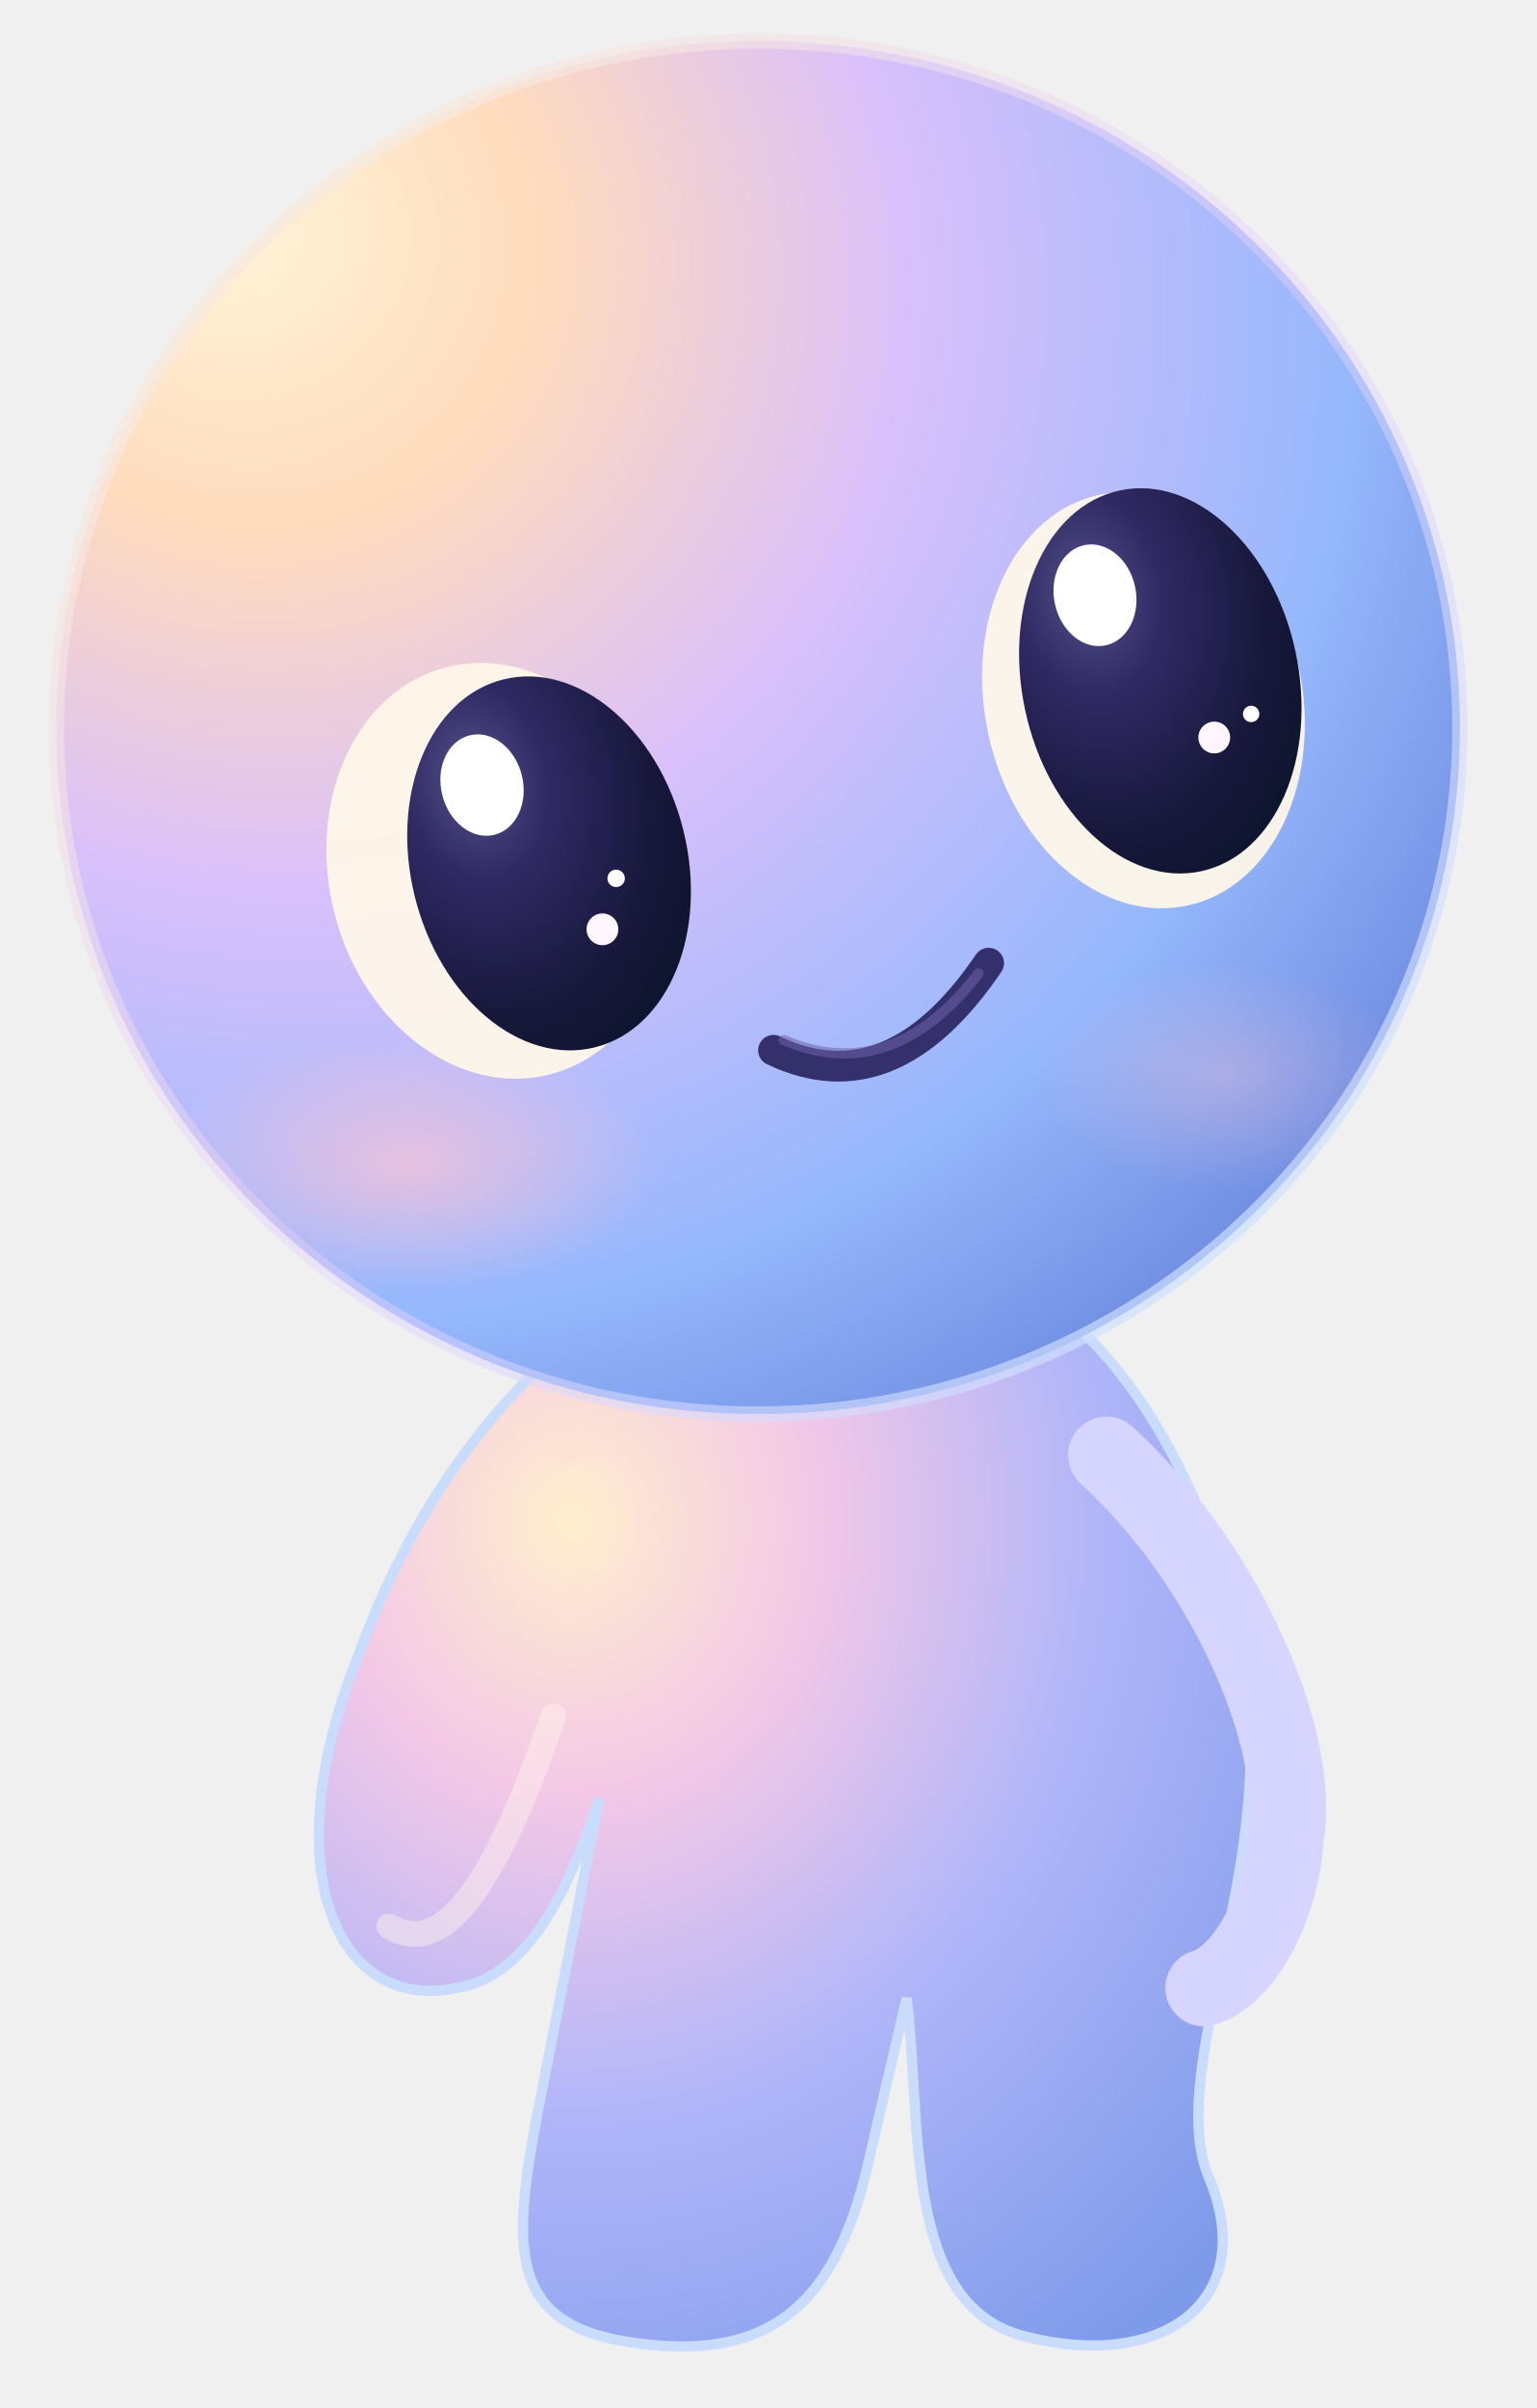
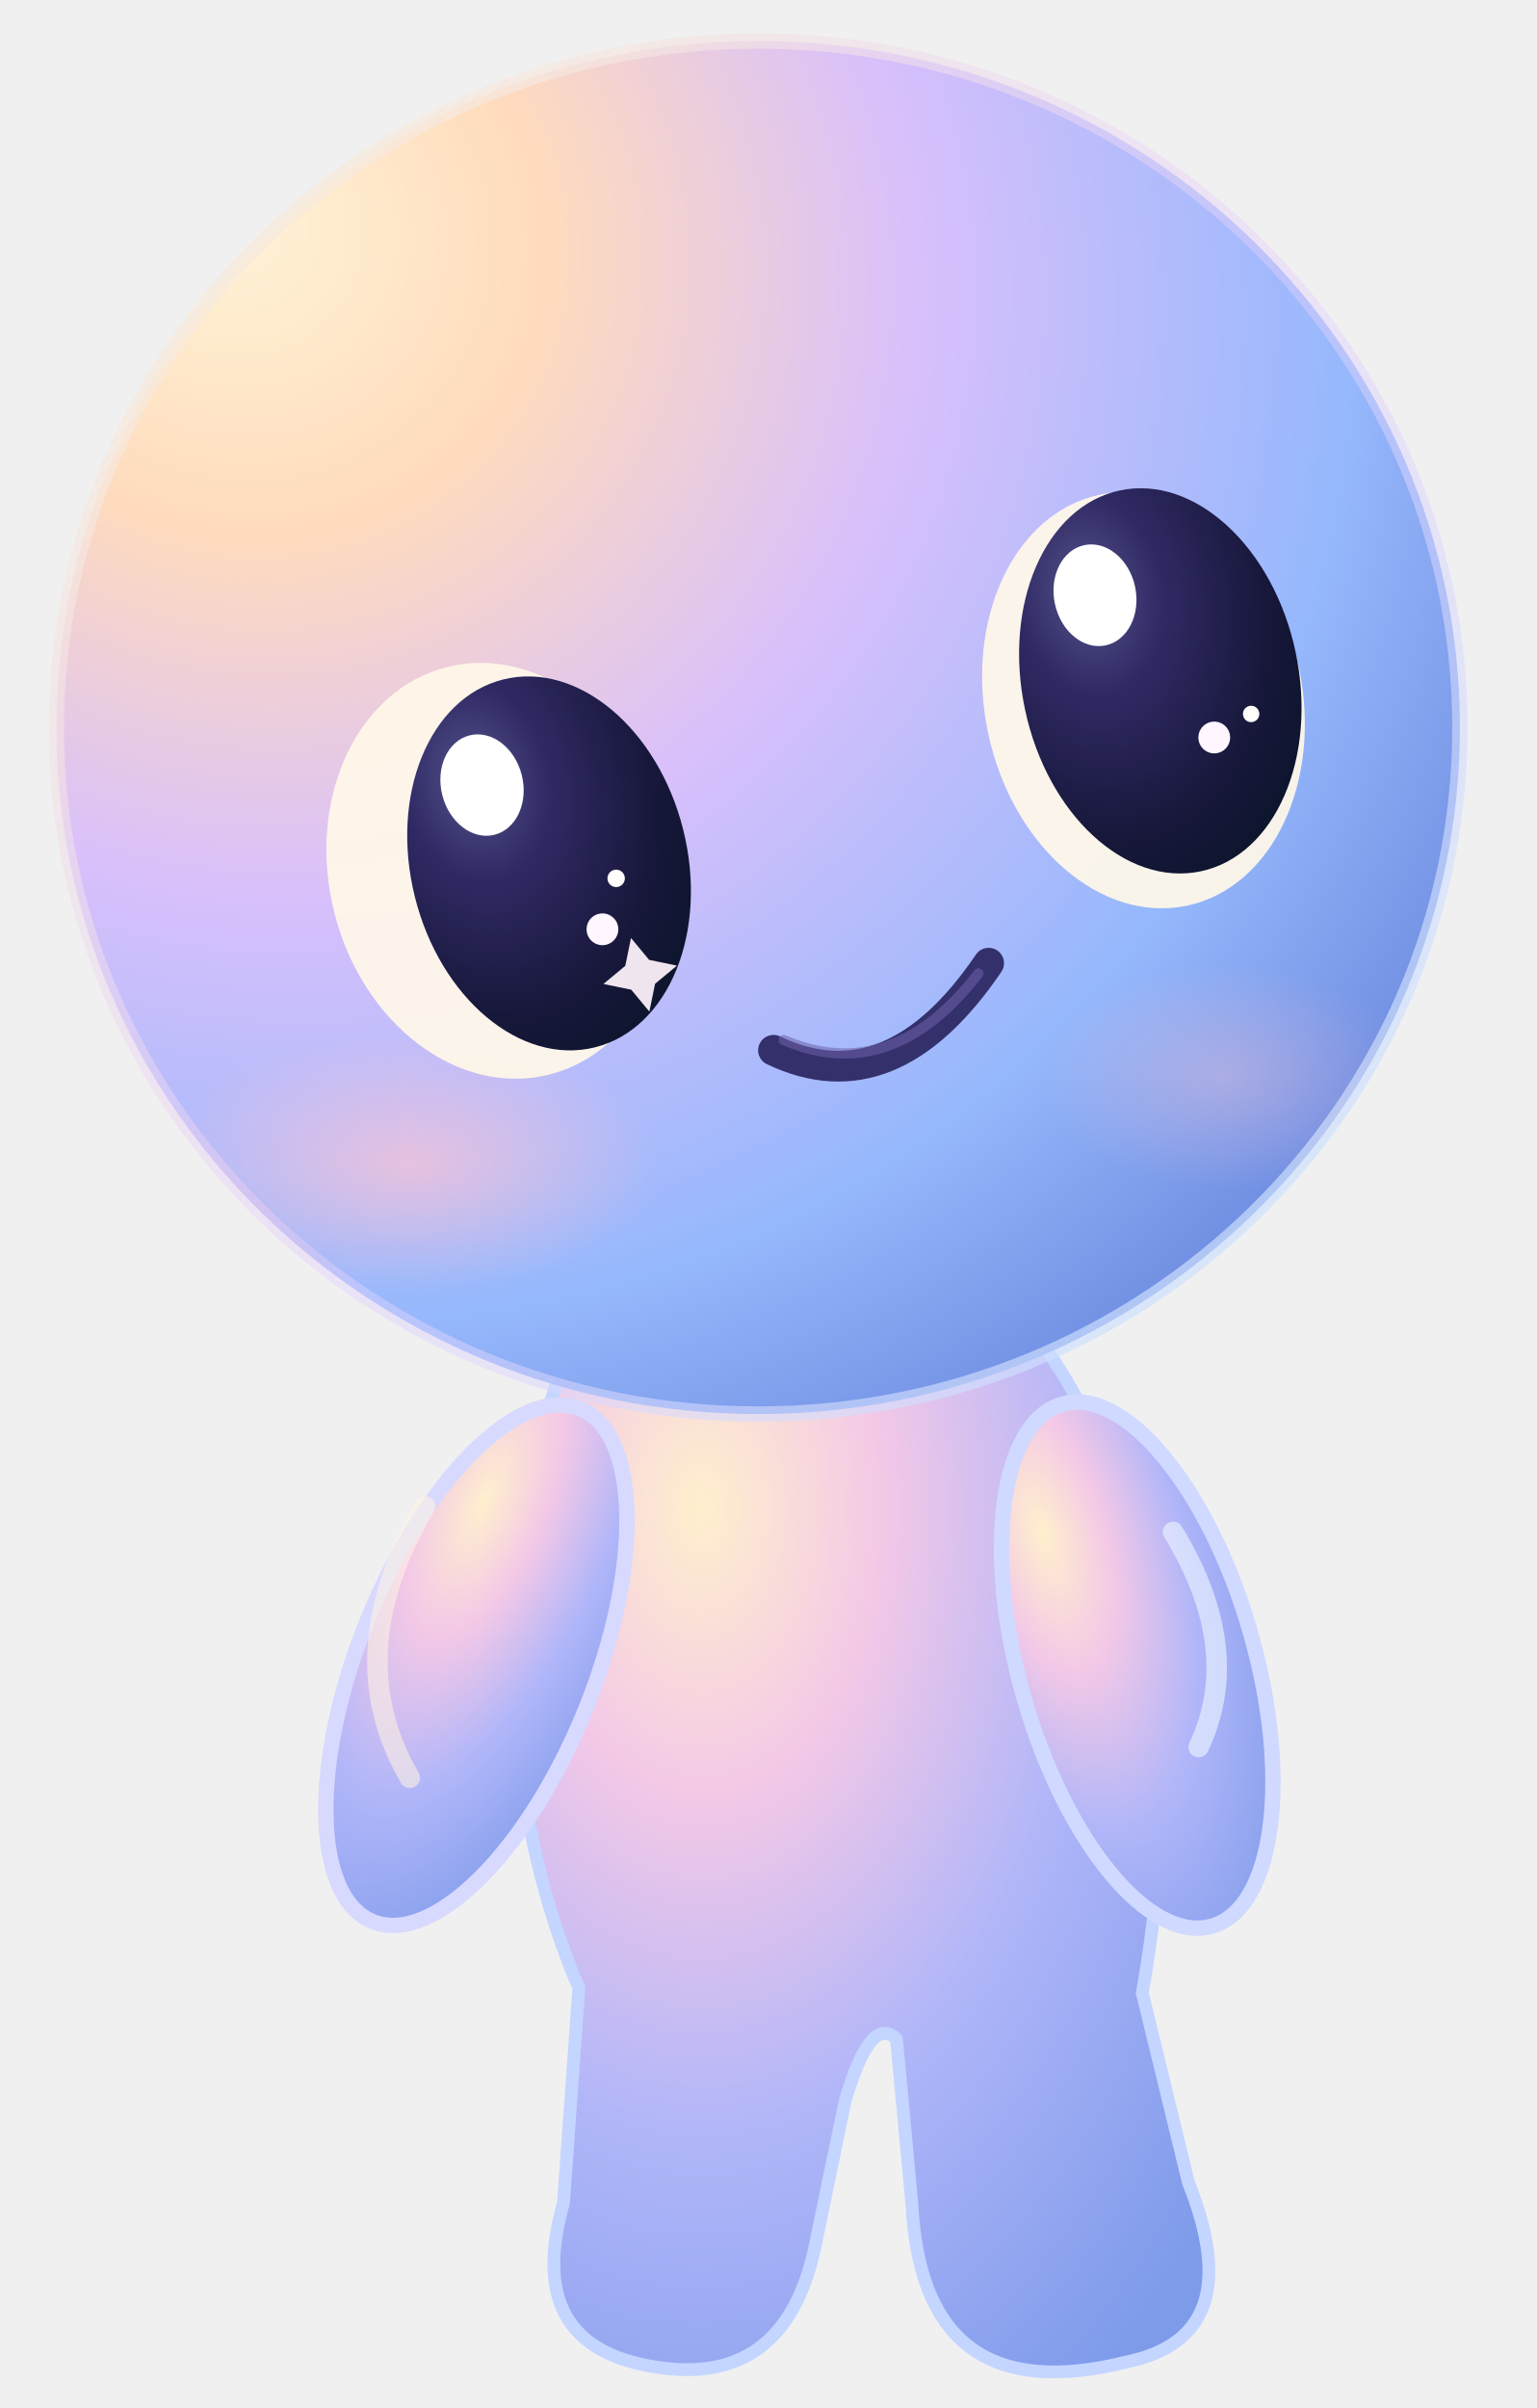
<svg xmlns="http://www.w3.org/2000/svg" viewBox="0 0 300 470" role="img" aria-label="Mica, a friendly two-eyed, round-headed explorer">
  <defs>
    <radialGradient id="head" cx="22%" cy="23%" r="94%" fx="12%" fy="13%">
      <stop stop-color="#fff4d7" />
      <stop offset=".22" stop-color="#ffdbbd" />
      <stop offset=".47" stop-color="#d9c0fb" />
      <stop offset=".77" stop-color="#96b8fc" />
      <stop offset="1" stop-color="#6885dc" />
    </radialGradient>
    <radialGradient id="body" cx="27%" cy="22%" r="97%">
      <stop stop-color="#ffefcd" />
      <stop offset=".27" stop-color="#f3c8e7" />
      <stop offset=".58" stop-color="#b1b6f9" />
      <stop offset="1" stop-color="#7e9bea" />
    </radialGradient>
    <radialGradient id="iris" cx="31%" cy="24%" r="85%">
      <stop stop-color="#55538b" />
      <stop offset=".3" stop-color="#302a65" />
      <stop offset=".75" stop-color="#17173a" />
      <stop offset="1" stop-color="#0c152c" />
    </radialGradient>
    <linearGradient id="rim" x1="0" y1="0" x2="1" y2="1">
      <stop stop-color="#fff5cf" stop-opacity=".89" />
      <stop offset=".52" stop-color="#e5cffd" stop-opacity=".42" />
      <stop offset="1" stop-color="#c3e9ff" stop-opacity=".8" />
    </linearGradient>
    <radialGradient id="blush">
      <stop stop-color="#ffc4d3" stop-opacity=".7" />
      <stop offset="1" stop-color="#ffc4d3" stop-opacity="0" />
    </radialGradient>
    <clipPath id="headclip">
      <ellipse cx="148" cy="142" rx="137" ry="134" />
    </clipPath>
  </defs>
-   <path d="M125 251C101 267 82 290 70 323C53 365 66 393 89 388C104 386 112 366 117 351L106 407C100 437 98 453 122 457C152 462 164 448 170 420L177 390C180 414 176 450 200 456C227 463 246 449 236 425C228 406 246 371 244 336C241 298 221 262 199 251Z" fill="url(#body)" stroke="#cadcfb" stroke-width="2" />
-   <path d="M108 335C96 370 86 382 76 376" fill="none" stroke="#fff5ea" stroke-width="5" stroke-linecap="round" opacity=".45" />
-   <path d="M216 284C239 305 254 339 251 358C250 374 242 386 235 388" fill="none" stroke="#d6d5ff" stroke-width="15" stroke-linecap="round" />
+   <path d="M116 253Q153 240 197 254C226 287 232 338 223 389L232 426Q244 456 220 461Q180 471 178 430L175 398Q170 393 165 410L159 439Q153 466 128 462Q102 458 110 430L113 388C95 346 96 291 116 253Z" fill="url(#body)" stroke="#c4d5ff" stroke-width="2.5" />
+   <ellipse cx="93" cy="325" rx="23" ry="54" transform="rotate(22 93 325)" fill="url(#body)" stroke="#d7d9ff" stroke-width="3" />
+   <ellipse cx="222" cy="325" rx="23" ry="53" transform="rotate(-16 222 325)" fill="url(#body)" stroke="#d0d9ff" stroke-width="3" />
+   <path d="M83 294Q66 323 80 347" fill="none" stroke="#fff2e2" stroke-width="4" stroke-linecap="round" opacity=".57" />
+   <path d="M229 299Q243 322 234 341" fill="none" stroke="#e9f2ff" stroke-width="4" stroke-linecap="round" opacity=".65" />
  <ellipse cx="148" cy="142" rx="137" ry="134" fill="url(#head)" stroke="url(#rim)" stroke-width="3" />
  <g clip-path="url(#headclip)">
    <ellipse cx="80" cy="227" rx="49" ry="25" fill="url(#blush)" />
    <ellipse cx="239" cy="210" rx="36" ry="22" fill="url(#blush)" opacity=".48" />
  </g>
  <g transform="rotate(-14 97 169)">
    <ellipse cx="97" cy="170" rx="33" ry="41" fill="#fff8e9" opacity=".94" />
    <ellipse cx="107" cy="171" rx="27" ry="37" fill="url(#iris)" />
    <ellipse cx="98" cy="153" rx="8" ry="10" fill="white" />
    <circle cx="114" cy="186" r="3.1" fill="#fff6ff" />
    <circle cx="119" cy="177" r="1.7" fill="#fffefb" />
+     <path d="M119 189l2.4 5 5 2.4-5 2.4-2.4 5-2.4-5-5-2.4 5-2.4Z" fill="#fff4fc" opacity=".93" />
  </g>
  <g transform="rotate(-12 221 131)">
    <ellipse cx="222" cy="137" rx="31" ry="41" fill="#fff8e9" opacity=".94" />
    <ellipse cx="226" cy="134" rx="27" ry="38" fill="url(#iris)" />
    <ellipse cx="217" cy="115" rx="8" ry="10" fill="white" />
    <circle cx="234" cy="147" r="3.1" fill="#fff6ff" />
    <circle cx="242" cy="144" r="1.6" fill="#fffefb" />
  </g>
  <path d="M151 205Q174 216 193 188" fill="none" stroke="#34306b" stroke-width="6" stroke-linecap="round" />
  <path d="M153 203Q174 212 191 190" fill="none" stroke="#6d61aa" stroke-width="2" stroke-linecap="round" opacity=".55" />
</svg>
